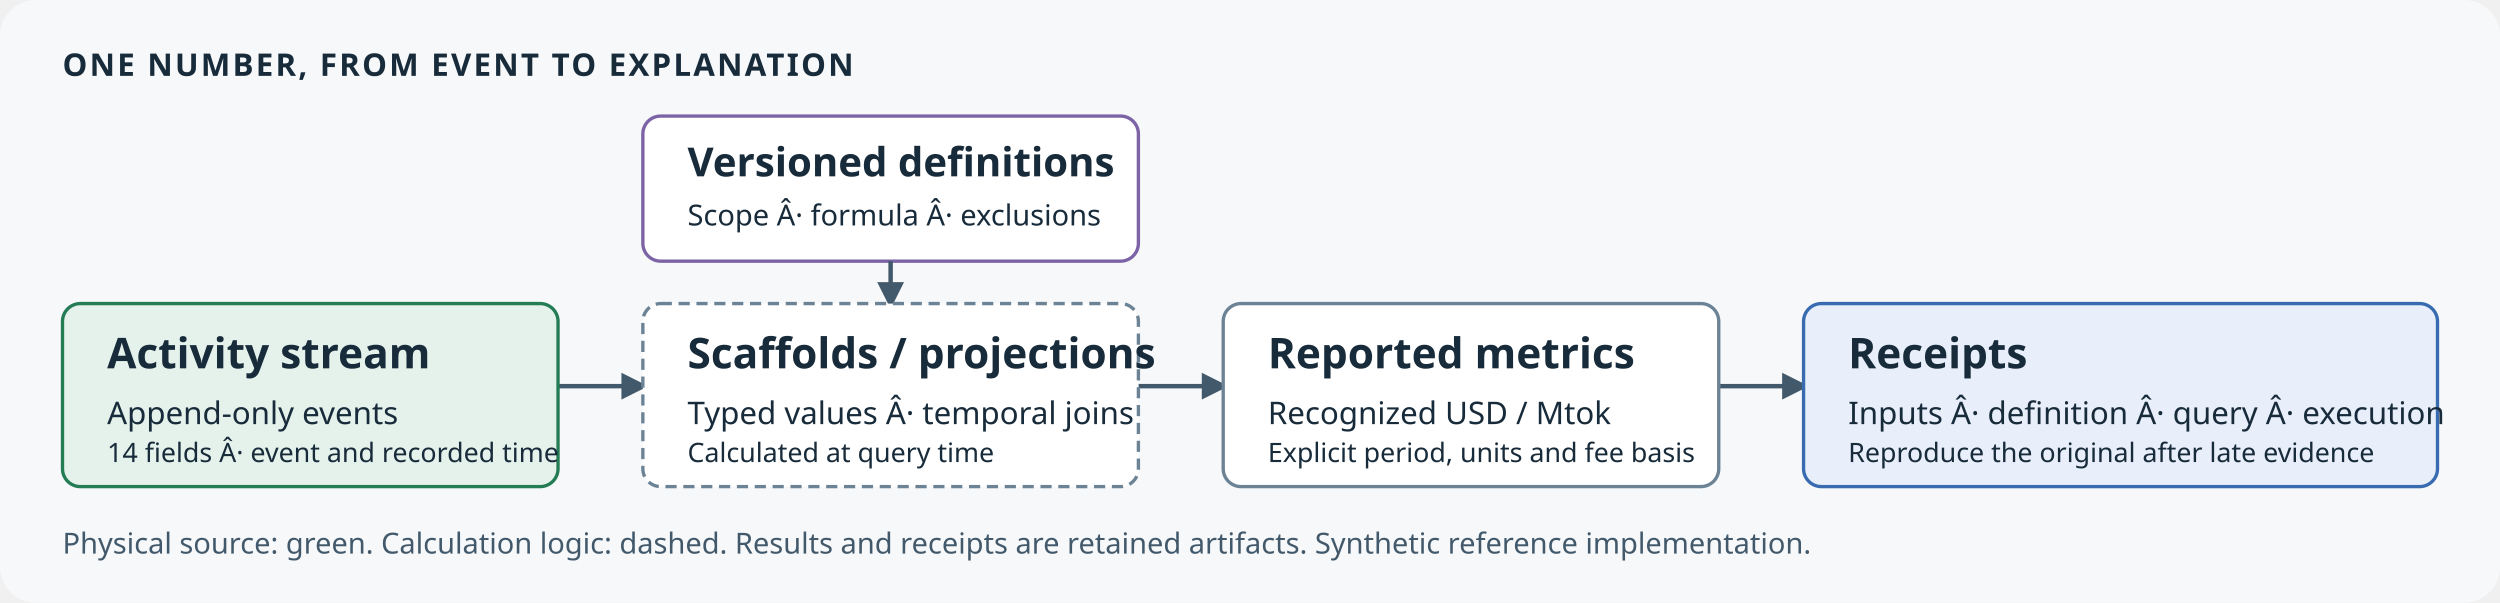
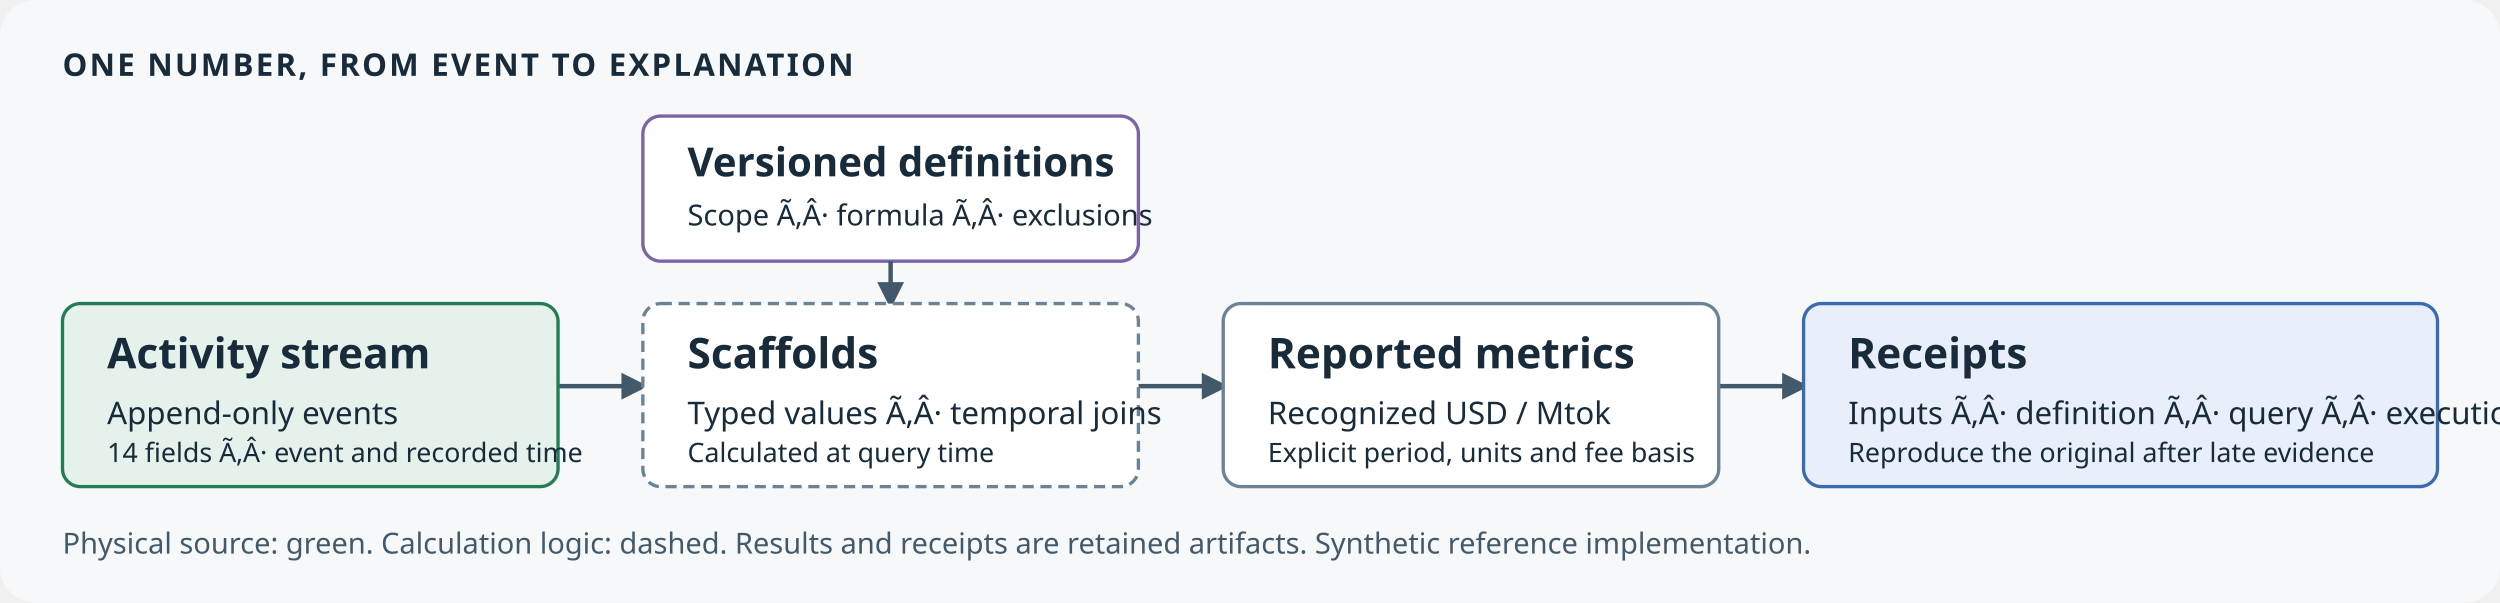
<svg xmlns="http://www.w3.org/2000/svg" viewBox="0 0 1120 270" role="img" aria-labelledby="title desc">
  <defs>
    <marker id="arrow" viewBox="0 0 10 10" refX="8" refY="5" markerWidth="6" markerHeight="6" orient="auto-start-reverse">
      <path d="M0 0L10 5L0 10z" fill="#42596b" />
    </marker>
  </defs>
  <rect width="1120" height="270" rx="16" fill="#f6f8fa" />
  <g font-family="system-ui,Segoe UI,sans-serif" fill="#182b3a">
    <text x="28" y="34" font-size="14" font-weight="700" letter-spacing="1">ONE NUMBER, FROM EVENT TO EXPLANATION</text>
    <rect x="288" y="52" width="222" height="65" rx="8" fill="#fff" stroke="#7b63a6" stroke-width="1.5" />
    <text x="308" y="79" font-size="18" font-weight="650">Versioned definitions</text>
-     <text x="308" y="101" font-size="13">Scope Â· formula Â· exclusions</text>
+     <text x="308" y="101" font-size="13">Scope Ã‚Â· formula Ã‚Â· exclusions</text>
    <g stroke="#42596b" stroke-width="2" marker-end="url(#arrow)">
      <path d="M250 173H288" />
      <path d="M510 173H548" />
      <path d="M770 173H808" />
      <path d="M399 117V136" />
    </g>
    <rect x="28" y="136" width="222" height="82" rx="8" fill="#e5f2ec" stroke="#247c55" stroke-width="1.5" />
    <text x="48" y="165" font-size="19" font-weight="650">Activity stream</text>
    <text x="48" y="190" font-size="14">Append-only events</text>
-     <text x="48" y="207" font-size="12">14 fields Â· event and recorded time</text>
+     <text x="48" y="207" font-size="12">14 fields Ã‚Â· event and recorded time</text>
    <rect x="288" y="136" width="222" height="82" rx="8" fill="#fff" stroke="#6b8395" stroke-width="1.5" stroke-dasharray="5 3" />
-     <text x="308" y="165" font-size="19" font-weight="650">Scaffolds / projections</text>
-     <text x="308" y="190" font-size="14">Typed values Â· temporal joins</text>
+     <text x="308" y="165" font-size="19" font-weight="650">Scaffolds</text>
+     <text x="308" y="190" font-size="14">Typed values Ã‚Â· temporal joins</text>
    <text x="308" y="207" font-size="12">Calculated at query time</text>
    <rect x="548" y="136" width="222" height="82" rx="8" fill="#fff" stroke="#6b8395" stroke-width="1.5" />
    <text x="568" y="165" font-size="19" font-weight="650">Reported metrics</text>
    <text x="568" y="190" font-size="14">Recognized USD / Mtok</text>
    <text x="568" y="207" font-size="12">Explicit period, units and fee basis</text>
    <rect x="808" y="136" width="284" height="82" rx="8" fill="#e8effa" stroke="#386baf" stroke-width="1.5" />
    <text x="828" y="165" font-size="19" font-weight="650">Receipts</text>
-     <text x="828" y="190" font-size="14">Inputs Â· definition Â· query Â· execution</text>
+     <text x="828" y="190" font-size="14">Inputs Ã‚Â· definition Ã‚Â· query Ã‚Â· execution</text>
    <text x="828" y="207" font-size="12">Reproduce the original after late evidence</text>
    <text x="28" y="248" font-size="13" fill="#42596b">Physical source: green. Calculation logic: dashed. Results and receipts are retained artifacts. Synthetic reference implementation.</text>
  </g>
</svg>
